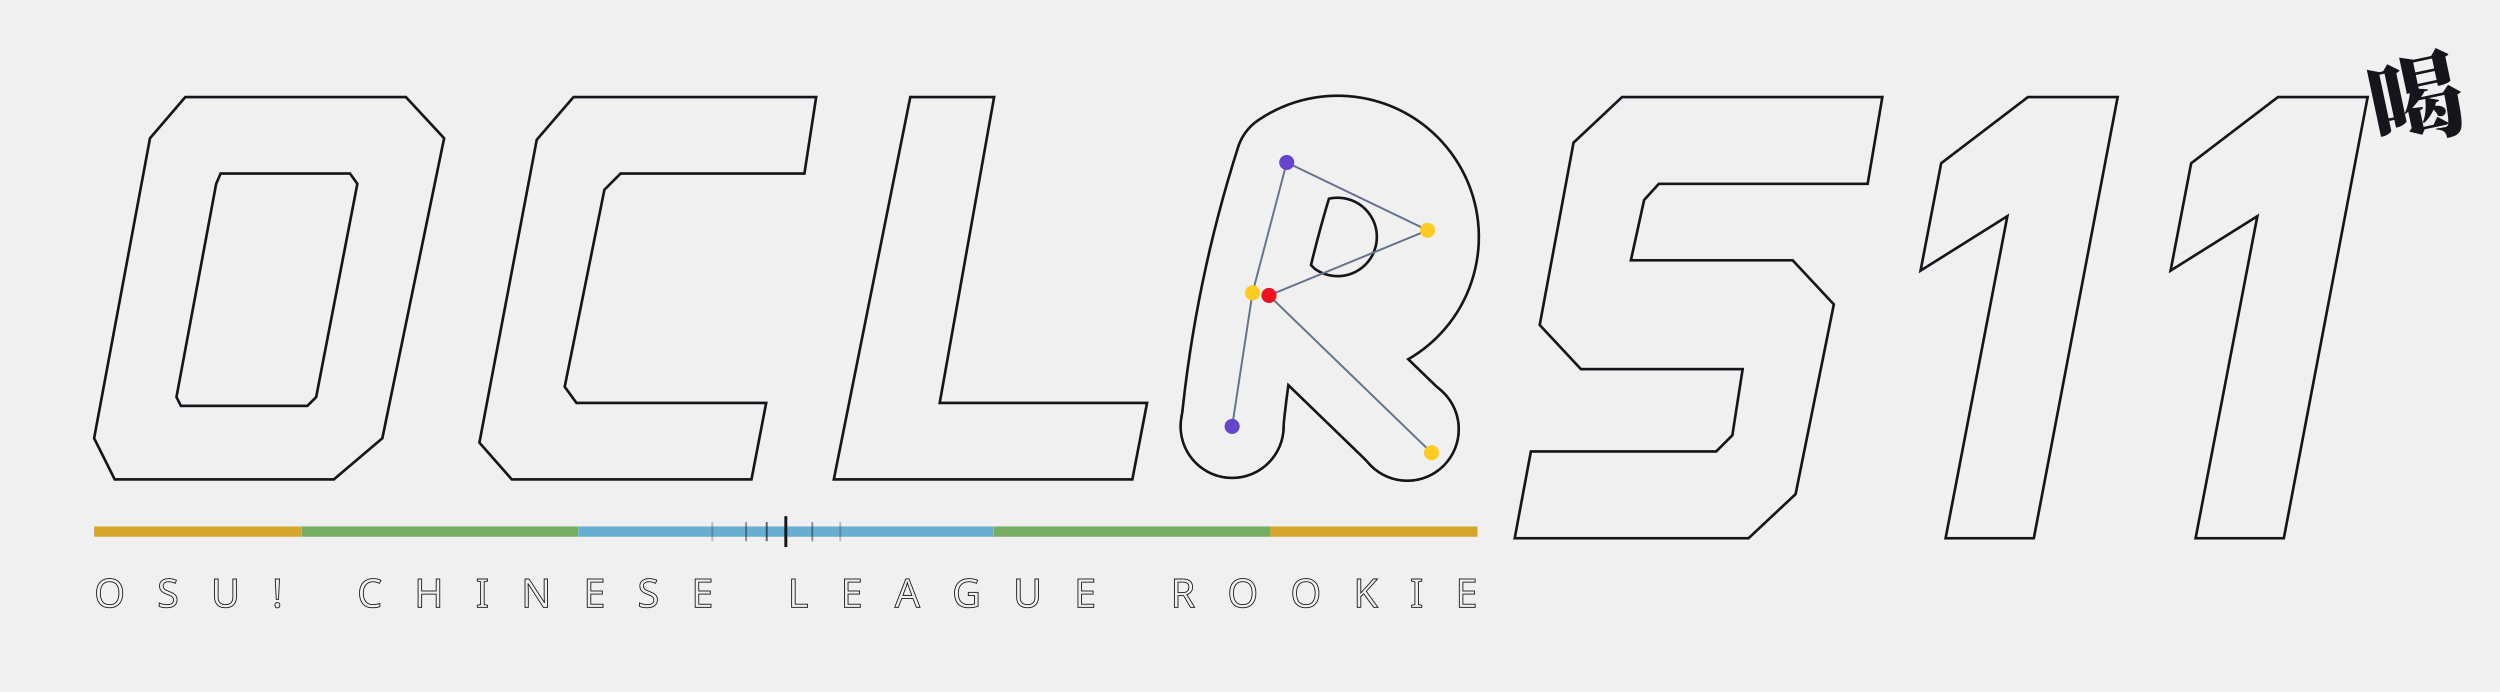
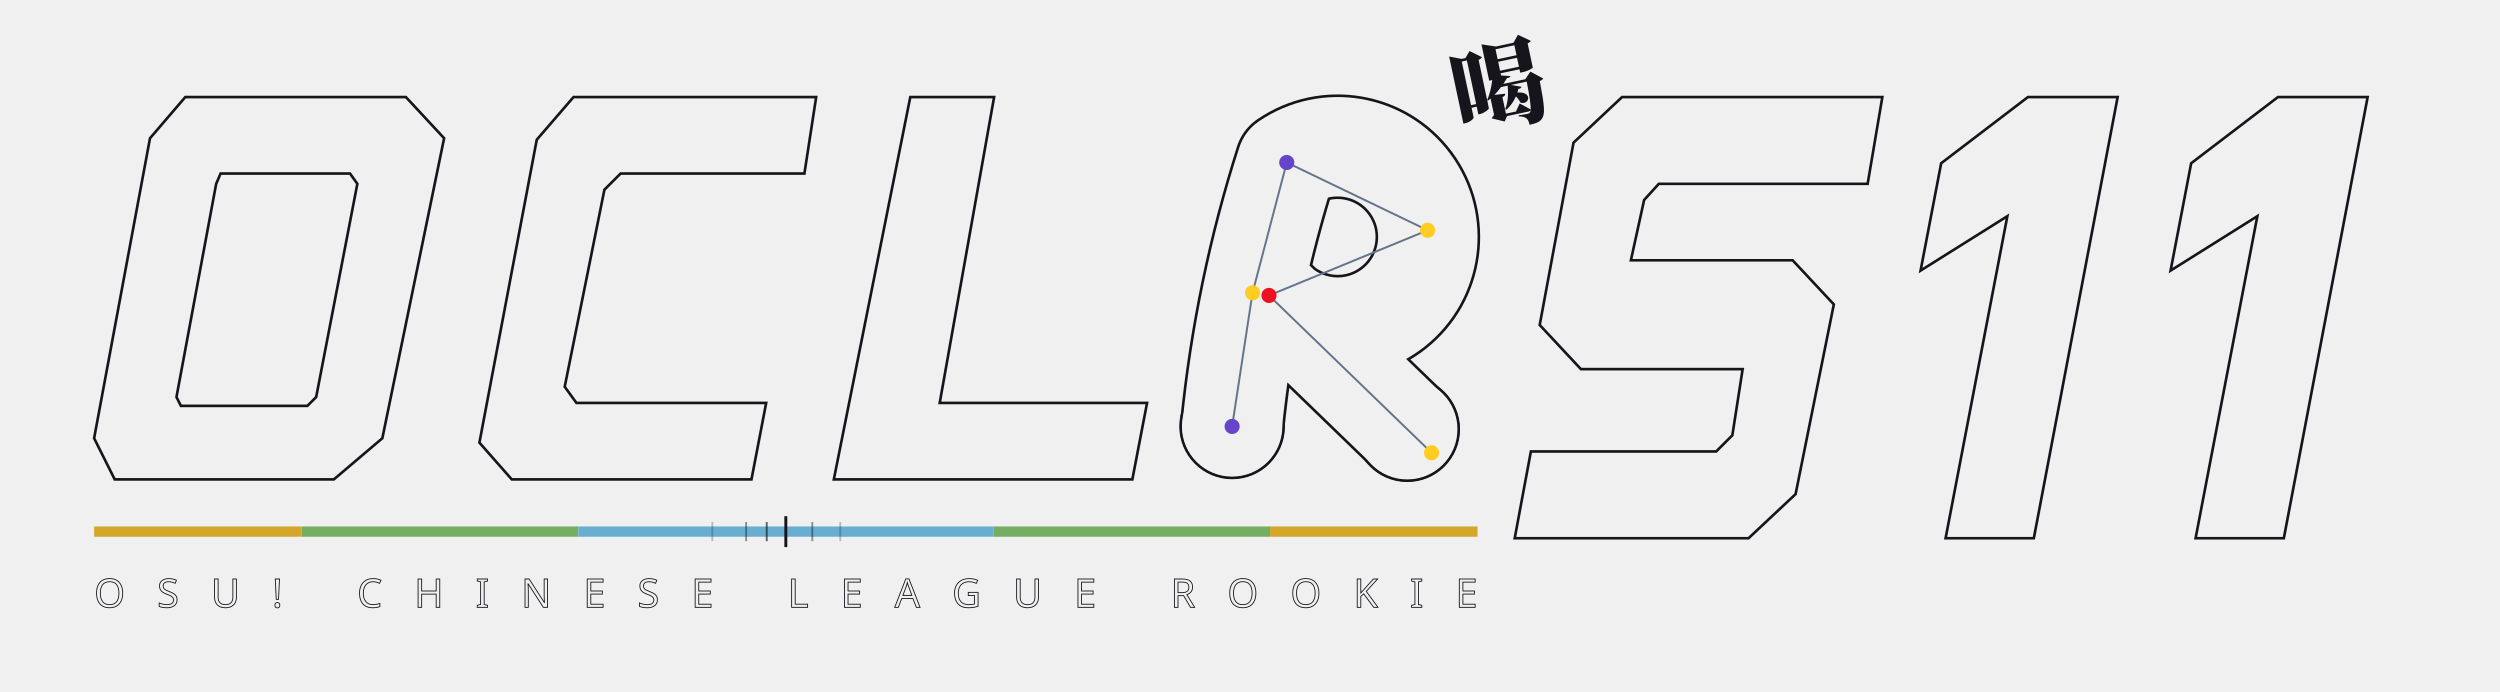
<svg xmlns="http://www.w3.org/2000/svg" viewBox="0 0 1700 470" width="1700" height="470" role="img" aria-labelledby="title desc" color="#15151b">
  <path id="O-angular" d="M62 0H212L238 28L196 232L163 260H14L0 232L38 28Z M86 52H174L179 59L151 204L145 210H59L56 204L83 59Z" transform="translate(64 66)" fill="none" stroke="currentColor" stroke-width="1.8" stroke-linejoin="miter" stroke-miterlimit="4" />
  <path id="C-angular" d="M64 0H229L221 52H96L85 63L58 197L66 208H195L185 260H22L0 235L39 29Z" transform="translate(326 66)" fill="none" stroke="currentColor" stroke-width="1.8" stroke-linejoin="miter" stroke-miterlimit="4" />
  <path id="L-angular" d="M52 0H109L72 208H213L203 260H0Z" transform="translate(567 66)" fill="none" stroke="currentColor" stroke-width="1.8" stroke-linejoin="miter" stroke-miterlimit="4" />
  <svg viewBox="46.25 -17.903 449.126 580.912" role="img" id="R-reference-slider" x="803.716" y="66" width="201.016" height="260" overflow="visible">
    <defs>
      <mask id="r-outline-mask" maskUnits="userSpaceOnUse" x="34.25" y="-29.903" width="473.126" height="604.912" style="mask-type:luminance">
        <g color="#fff" fill="#fff">
          <g id="r-outer-r-slider-shape">
            <path id="r-outer-r-track" d="M122.5 482.5 A1948.266 1948.266 0 0 1 205.5 81.5 A137.044 137.044 0 1 1 178.5 283.5 L388.562 486.759" fill="none" stroke="#fff" stroke-width="159.0" stroke-linecap="round" stroke-linejoin="round" />
            <circle id="r-outer-r-head-cap" cx="122.5" cy="482.5" r="80.25" fill="#fff" />
            <circle id="r-outer-r-tail-cap" cx="388.562" cy="486.759" r="80.25" fill="#fff" />
          </g>
        </g>
        <g color="#000" fill="#000">
          <g id="r-inner-r-slider-shape">
            <path id="r-inner-r-track" d="M122.5 482.5 A1948.266 1948.266 0 0 1 205.5 81.5 A137.044 137.044 0 1 1 178.5 283.5 L388.562 486.759" fill="none" stroke="#000" stroke-width="151.0" stroke-linecap="round" stroke-linejoin="round" />
            <circle id="r-inner-r-head-cap" cx="122.5" cy="482.5" r="76.25" fill="#000" />
            <circle id="r-inner-r-tail-cap" cx="388.562" cy="486.759" r="76.25" fill="#000" />
          </g>
        </g>
      </mask>
    </defs>
    <rect x="34.25" y="-29.903" width="473.126" height="604.912" fill="currentColor" mask="url(#r-outline-mask)" />
    <g id="r-control-points">
      <polyline points="122.5,482.5 153.5,279.5 205.5,81.5 419.5,184.5 178.5,283.5 425.5,522.5" fill="none" stroke="#64748b" stroke-width="3" />
      <circle id="r-control-0" cx="122.5" cy="482.5" r="11.5" fill="#6644cc" />
      <circle id="r-control-1" cx="153.5" cy="279.5" r="11.5" fill="#ffcc22" />
      <circle id="r-control-2" cx="205.5" cy="81.5" r="11.5" fill="#6644cc" />
      <circle id="r-control-3" cx="419.5" cy="184.5" r="11.5" fill="#ffcc22" />
      <circle id="r-control-4" cx="178.5" cy="283.5" r="11.5" fill="#ed1121" />
      <circle id="r-control-5" cx="425.5" cy="522.5" r="11.5" fill="#ffcc22" />
    </g>
  </svg>
  <g id="accuracy-bar">
    <rect x="64" y="358" width="141.11" height="7" fill="#d4a72b" />
    <rect x="205.11" y="358" width="188.147" height="7" fill="#75ad63" />
    <rect x="393.256" y="358" width="282.22" height="7" fill="#68aed1" />
    <rect x="675.476" y="358" width="188.147" height="7" fill="#75ad63" />
    <rect x="863.622" y="358" width="141.11" height="7" fill="#d4a72b" />
    <path d="M534.366 351V372" stroke="currentColor" stroke-width="2" />
    <path d="M484.366 355V368" stroke="currentColor" stroke-width="1.3" opacity=".25" />
    <path d="M507.366 355V368" stroke="currentColor" stroke-width="1.3" opacity=".45" />
    <path d="M521.366 355V368" stroke="currentColor" stroke-width="1.3" opacity=".65" />
    <path d="M552.366 355V368" stroke="currentColor" stroke-width="1.3" opacity=".45" />
    <path d="M571.366 355V368" stroke="currentColor" stroke-width="1.3" opacity=".25" />
  </g>
  <g id="english-name">
    <path d="M720 358Q720 247 682.5 164.5Q645 82 572.0 36.0Q499 -10 391 -10Q280 -10 206.5 36.0Q133 82 97.0 165.0Q61 248 61 359Q61 469 97.0 551.0Q133 633 206.5 679.0Q280 725 392 725Q499 725 572.0 679.5Q645 634 682.5 551.5Q720 469 720 358ZM156 358Q156 223 213.0 145.5Q270 68 391 68Q513 68 569.0 145.5Q625 223 625 358Q625 493 569.0 569.5Q513 646 392 646Q271 646 213.5 569.5Q156 493 156 358Z" fill="none" stroke="currentColor" stroke-width="22" transform="translate(64 413) scale(0.027 -0.027)" />
    <path d="M502 191Q502 96 433.0 43.0Q364 -10 247 -10Q187 -10 136.0 -1.0Q85 8 51 24V110Q87 94 140.5 81.0Q194 68 251 68Q331 68 371.5 99.0Q412 130 412 183Q412 218 397.0 242.0Q382 266 345.5 286.5Q309 307 244 330Q153 363 106.5 411.0Q60 459 60 542Q60 599 89.0 639.5Q118 680 169.5 702.0Q221 724 288 724Q347 724 396.0 713.0Q445 702 485 684L457 607Q420 623 376.5 634.0Q333 645 286 645Q219 645 185.0 616.5Q151 588 151 541Q151 505 166.0 481.0Q181 457 215.0 438.0Q249 419 307 397Q370 374 413.5 347.5Q457 321 479.5 284.0Q502 247 502 191Z" fill="none" stroke="currentColor" stroke-width="22" transform="translate(106.8673 413) scale(0.027 -0.027)" />
    <path d="M640 252Q640 178 610.0 118.5Q580 59 518.5 24.5Q457 -10 362 -10Q229 -10 159.5 62.5Q90 135 90 254V714H180V251Q180 164 226.5 116.0Q273 68 367 68Q464 68 507.5 119.5Q551 171 551 252V714H640Z" fill="none" stroke="currentColor" stroke-width="22" transform="translate(143.4706 413) scale(0.027 -0.027)" />
    <path d="M163 201H106L81 714H188ZM72 54Q72 91 90.0 106.0Q108 121 134 121Q159 121 177.5 106.0Q196 91 196 54Q196 18 177.5 2.0Q159 -14 134 -14Q108 -14 90.0 2.0Q72 18 72 54Z" fill="none" stroke="currentColor" stroke-width="22" transform="translate(184.9879 413) scale(0.027 -0.027)" />
    <path d="M403 645Q288 645 222.0 568.0Q156 491 156 357Q156 224 217.5 146.5Q279 69 402 69Q449 69 491.0 77.0Q533 85 573 97V19Q533 4 490.5 -3.0Q448 -10 389 -10Q280 -10 207.0 35.0Q134 80 97.5 163.0Q61 246 61 358Q61 466 100.5 548.5Q140 631 217.0 677.5Q294 724 404 724Q517 724 601 682L565 606Q532 621 491.5 633.0Q451 645 403 645Z" fill="none" stroke="currentColor" stroke-width="22" transform="translate(242.8315 413) scale(0.027 -0.027)" />
    <path d="M643 0H553V333H187V0H97V714H187V412H553V714H643Z" fill="none" stroke="currentColor" stroke-width="22" transform="translate(281.6758 413) scale(0.027 -0.027)" />
    <path d="M298 0H40V52L124 71V642L40 662V714H298V662L214 642V71L298 52Z" fill="none" stroke="currentColor" stroke-width="22" transform="translate(323.463 413) scale(0.027 -0.027)" />
    <path d="M663 0H558L176 593H172Q174 558 177.0 506.0Q180 454 180 399V0H97V714H201L582 123H586Q585 139 583.5 171.0Q582 203 580.5 241.0Q579 279 579 311V714H663Z" fill="none" stroke="currentColor" stroke-width="22" transform="translate(354.3963 413) scale(0.027 -0.027)" />
    <path d="M496 0H97V714H496V635H187V412H478V334H187V79H496Z" fill="none" stroke="currentColor" stroke-width="22" transform="translate(396.6966 413) scale(0.027 -0.027)" />
    <path d="M502 191Q502 96 433.0 43.0Q364 -10 247 -10Q187 -10 136.0 -1.0Q85 8 51 24V110Q87 94 140.5 81.0Q194 68 251 68Q331 68 371.5 99.0Q412 130 412 183Q412 218 397.0 242.0Q382 266 345.5 286.5Q309 307 244 330Q153 363 106.5 411.0Q60 459 60 542Q60 599 89.0 639.5Q118 680 169.5 702.0Q221 724 288 724Q347 724 396.0 713.0Q445 702 485 684L457 607Q420 623 376.5 634.0Q333 645 286 645Q219 645 185.0 616.5Q151 588 151 541Q151 505 166.0 481.0Q181 457 215.0 438.0Q249 419 307 397Q370 374 413.5 347.5Q457 321 479.5 284.0Q502 247 502 191Z" fill="none" stroke="currentColor" stroke-width="22" transform="translate(433.4889 413) scale(0.027 -0.027)" />
    <path d="M496 0H97V714H496V635H187V412H478V334H187V79H496Z" fill="none" stroke="currentColor" stroke-width="22" transform="translate(470.0922 413) scale(0.027 -0.027)" />
    <path d="M97 0V714H187V80H499V0Z" fill="none" stroke="currentColor" stroke-width="22" transform="translate(535.6848 413) scale(0.027 -0.027)" />
    <path d="M496 0H97V714H496V635H187V412H478V334H187V79H496Z" fill="none" stroke="currentColor" stroke-width="22" transform="translate(571.6131 413) scale(0.027 -0.027)" />
    <path d="M545 0 459 221H176L91 0H0L279 717H360L638 0ZM352 517Q349 525 342.0 546.0Q335 567 328.5 589.5Q322 612 318 624Q311 593 302.0 563.5Q293 534 287 517L206 301H432Z" fill="none" stroke="currentColor" stroke-width="22" transform="translate(608.4054 413) scale(0.027 -0.027)" />
    <path d="M407 377H654V27Q596 8 537.0 -1.0Q478 -10 403 -10Q292 -10 216.0 34.5Q140 79 100.5 161.5Q61 244 61 357Q61 469 105.0 551.0Q149 633 231.5 678.5Q314 724 431 724Q491 724 544.5 713.0Q598 702 644 682L610 604Q572 621 524.5 633.0Q477 645 426 645Q298 645 226.5 568.0Q155 491 155 357Q155 272 182.5 206.5Q210 141 269.0 104.5Q328 68 424 68Q471 68 504.0 73.0Q537 78 564 85V297H407Z" fill="none" stroke="currentColor" stroke-width="22" transform="translate(647.4387 413) scale(0.027 -0.027)" />
    <path d="M640 252Q640 178 610.0 118.5Q580 59 518.5 24.5Q457 -10 362 -10Q229 -10 159.5 62.5Q90 135 90 254V714H180V251Q180 164 226.5 116.0Q273 68 367 68Q464 68 507.5 119.5Q551 171 551 252V714H640Z" fill="none" stroke="currentColor" stroke-width="22" transform="translate(688.875 413) scale(0.027 -0.027)" />
    <path d="M496 0H97V714H496V635H187V412H478V334H187V79H496Z" fill="none" stroke="currentColor" stroke-width="22" transform="translate(730.3923 413) scale(0.027 -0.027)" />
    <path d="M294 714Q427 714 490.5 663.5Q554 613 554 511Q554 454 533.0 416.0Q512 378 479.5 355.5Q447 333 411 320L607 0H502L329 295H187V0H97V714ZM289 636H187V371H294Q381 371 421.0 405.5Q461 440 461 507Q461 577 419.0 606.5Q377 636 289 636Z" fill="none" stroke="currentColor" stroke-width="22" transform="translate(795.9849 413) scale(0.027 -0.027)" />
    <path d="M720 358Q720 247 682.5 164.5Q645 82 572.0 36.0Q499 -10 391 -10Q280 -10 206.5 36.0Q133 82 97.0 165.0Q61 248 61 359Q61 469 97.0 551.0Q133 633 206.5 679.0Q280 725 392 725Q499 725 572.0 679.5Q645 634 682.5 551.5Q720 469 720 358ZM156 358Q156 223 213.0 145.5Q270 68 391 68Q513 68 569.0 145.5Q625 223 625 358Q625 493 569.0 569.5Q513 646 392 646Q271 646 213.5 569.5Q156 493 156 358Z" fill="none" stroke="currentColor" stroke-width="22" transform="translate(834.5591 413) scale(0.027 -0.027)" />
    <path d="M720 358Q720 247 682.5 164.5Q645 82 572.0 36.0Q499 -10 391 -10Q280 -10 206.5 36.0Q133 82 97.0 165.0Q61 248 61 359Q61 469 97.0 551.0Q133 633 206.5 679.0Q280 725 392 725Q499 725 572.0 679.5Q645 634 682.5 551.5Q720 469 720 358ZM156 358Q156 223 213.0 145.5Q270 68 391 68Q513 68 569.0 145.5Q625 223 625 358Q625 493 569.0 569.5Q513 646 392 646Q271 646 213.5 569.5Q156 493 156 358Z" fill="none" stroke="currentColor" stroke-width="22" transform="translate(877.4264 413) scale(0.027 -0.027)" />
    <path d="M619 0H513L260 341L187 277V0H97V714H187V362Q217 396 248.0 430.0Q279 464 310 498L503 714H608L325 403Z" fill="none" stroke="currentColor" stroke-width="22" transform="translate(920.2937 413) scale(0.027 -0.027)" />
    <path d="M298 0H40V52L124 71V642L40 662V714H298V662L214 642V71L298 52Z" fill="none" stroke="currentColor" stroke-width="22" transform="translate(958.787 413) scale(0.027 -0.027)" />
    <path d="M496 0H97V714H496V635H187V412H478V334H187V79H496Z" fill="none" stroke="currentColor" stroke-width="22" transform="translate(989.7203 413) scale(0.027 -0.027)" />
  </g>
  <path id="S-angular" d="M73 0H250L240 59H98L88 70L79 111H189L217 141L191 270L159 300H0L11 241H137L148 230L155 185H45L17 155L40 31Z" transform="translate(1030 66)" fill="none" stroke="currentColor" stroke-width="1.8" stroke-linejoin="miter" stroke-miterlimit="4" />
  <path id="season-one-a" d="M20 45L79 0H140L83 300H23L65 81L6 118Z" transform="translate(1300 66)" fill="none" stroke="currentColor" stroke-width="1.8" stroke-linejoin="miter" stroke-miterlimit="4" />
  <path id="season-one-b" d="M20 45L79 0H140L83 300H23L65 81L6 118Z" transform="translate(1470 66)" fill="none" stroke="currentColor" stroke-width="1.8" stroke-linejoin="miter" stroke-miterlimit="4" />
-   <g id="judgement-katu" fill="currentColor" transform="rotate(-12 1640 64)">
-     <path d="M418 845V450H443H451C427 379 390 302 354 253L362 246L393 262V84C381 75 369 63 361 53L489 -8L525 43H759C773 43 782 48 785 58C782 44 777 35 772 30C765 24 757 21 743 21C724 21 676 23 647 26V14C685 5 708 -6 723 -25C737 -43 740 -63 740 -97C803 -97 845 -93 878 -65C927 -24 937 58 943 335C964 338 977 345 984 354L866 454L796 386H558C577 404 594 422 609 439C636 435 644 440 648 451L552 479L553 480V502H758V465H783C857 465 900 487 900 492V754C922 758 932 764 938 773L818 864L754 791H563ZM740 316 635 358H806C803 199 797 104 786 59C748 95 684 146 684 146L628 71H519V251C545 255 553 265 556 280L441 291C471 312 500 334 527 358H599C591 283 568 185 522 121L531 110C585 139 628 182 661 228C676 206 689 179 694 154C778 102 854 242 685 265L703 300C727 299 736 306 740 316ZM175 104V208H231V124H251C296 124 353 154 354 164V690C375 694 388 702 395 711L279 802L221 738H179L55 790V61H74C128 61 175 90 175 104ZM553 530V627H758V530ZM553 655V763H758V655ZM175 236V710H231V236Z" transform="translate(1610 92) scale(.064 -.064)" />
+   <g id="judgement-katu" fill="currentColor" transform="rotate(-12 1016 55)">
+     <path d="M418 845V450H443H451C427 379 390 302 354 253L362 246L393 262V84C381 75 369 63 361 53L489 -8L525 43H759C773 43 782 48 785 58C782 44 777 35 772 30C765 24 757 21 743 21C724 21 676 23 647 26V14C685 5 708 -6 723 -25C737 -43 740 -63 740 -97C803 -97 845 -93 878 -65C927 -24 937 58 943 335C964 338 977 345 984 354L866 454L796 386H558C577 404 594 422 609 439C636 435 644 440 648 451L552 479L553 480V502H758V465H783C857 465 900 487 900 492V754C922 758 932 764 938 773L818 864L754 791H563ZM740 316 635 358H806C803 199 797 104 786 59C748 95 684 146 684 146L628 71H519V251C545 255 553 265 556 280L441 291C471 312 500 334 527 358H599C591 283 568 185 522 121L531 110C585 139 628 182 661 228C676 206 689 179 694 154C778 102 854 242 685 265L703 300C727 299 736 306 740 316ZM175 104V208H231V124H251C296 124 353 154 354 164V690C375 694 388 702 395 711L279 802L221 738H179L55 790V61H74C128 61 175 90 175 104ZM553 530V627H758V530ZM553 655V763H758V655ZM175 236V710H231V236Z" transform="translate(986 83) scale(.064 -.064)" />
  </g>
</svg>
